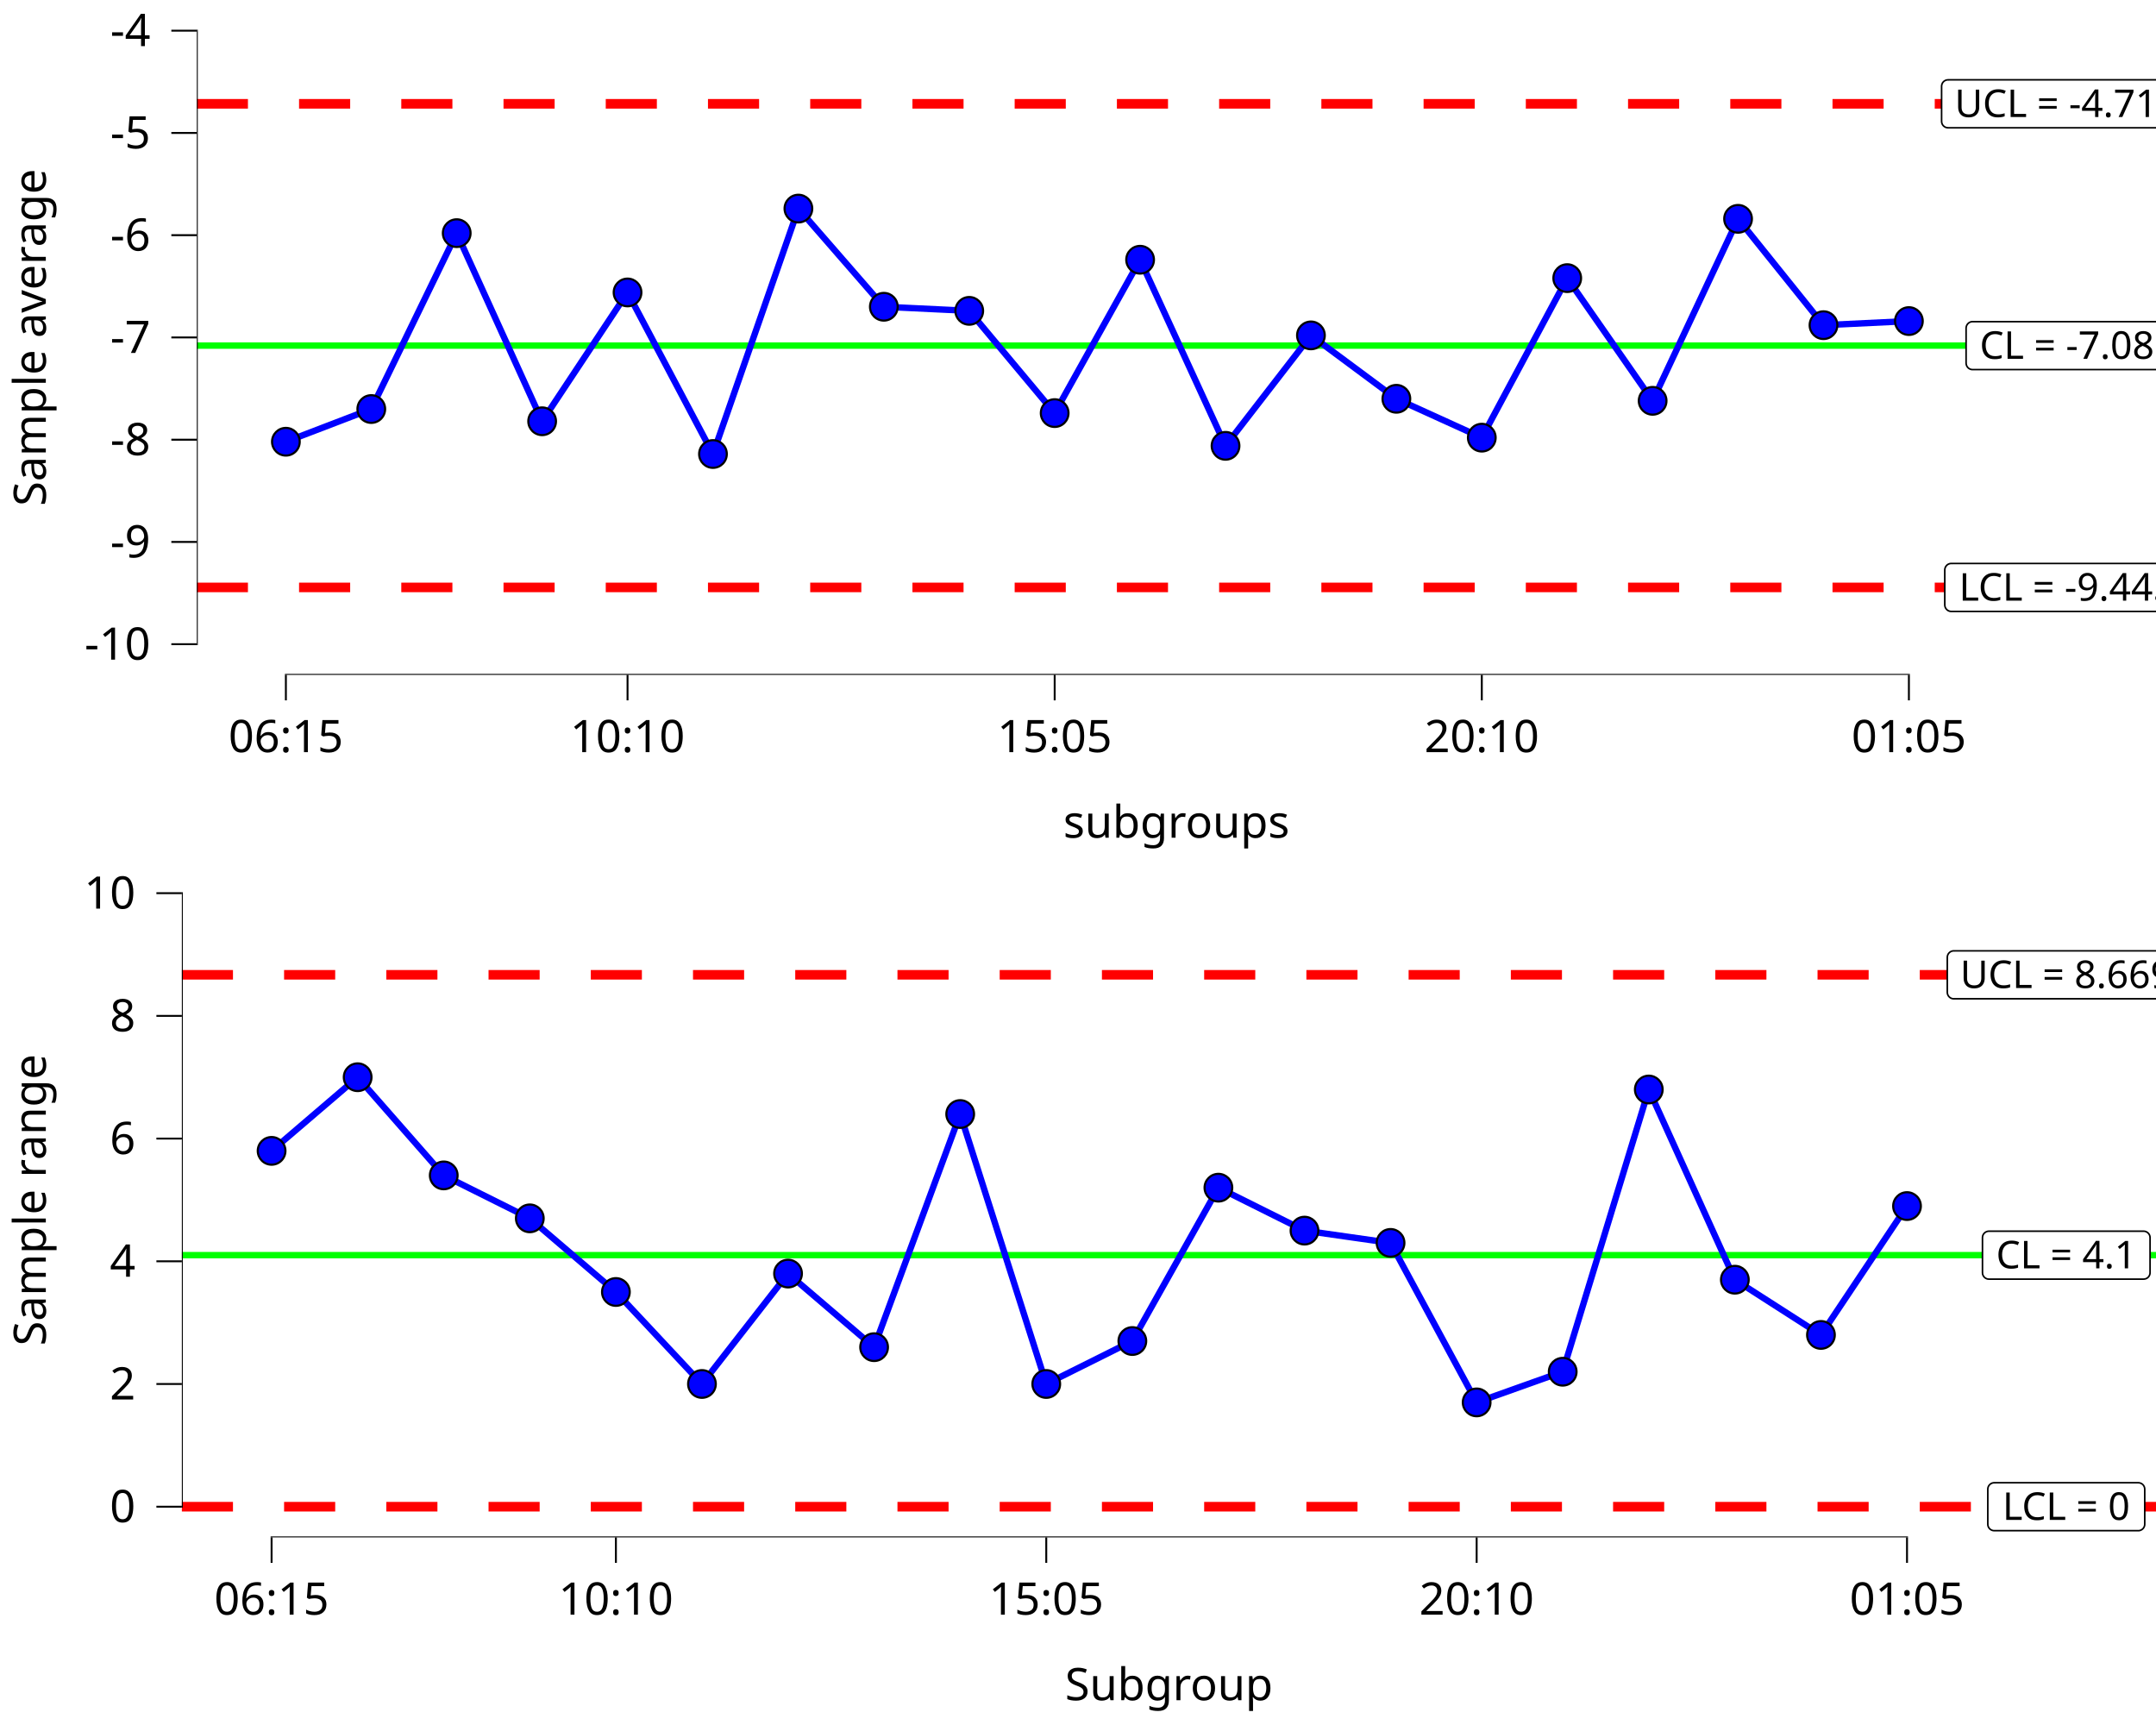
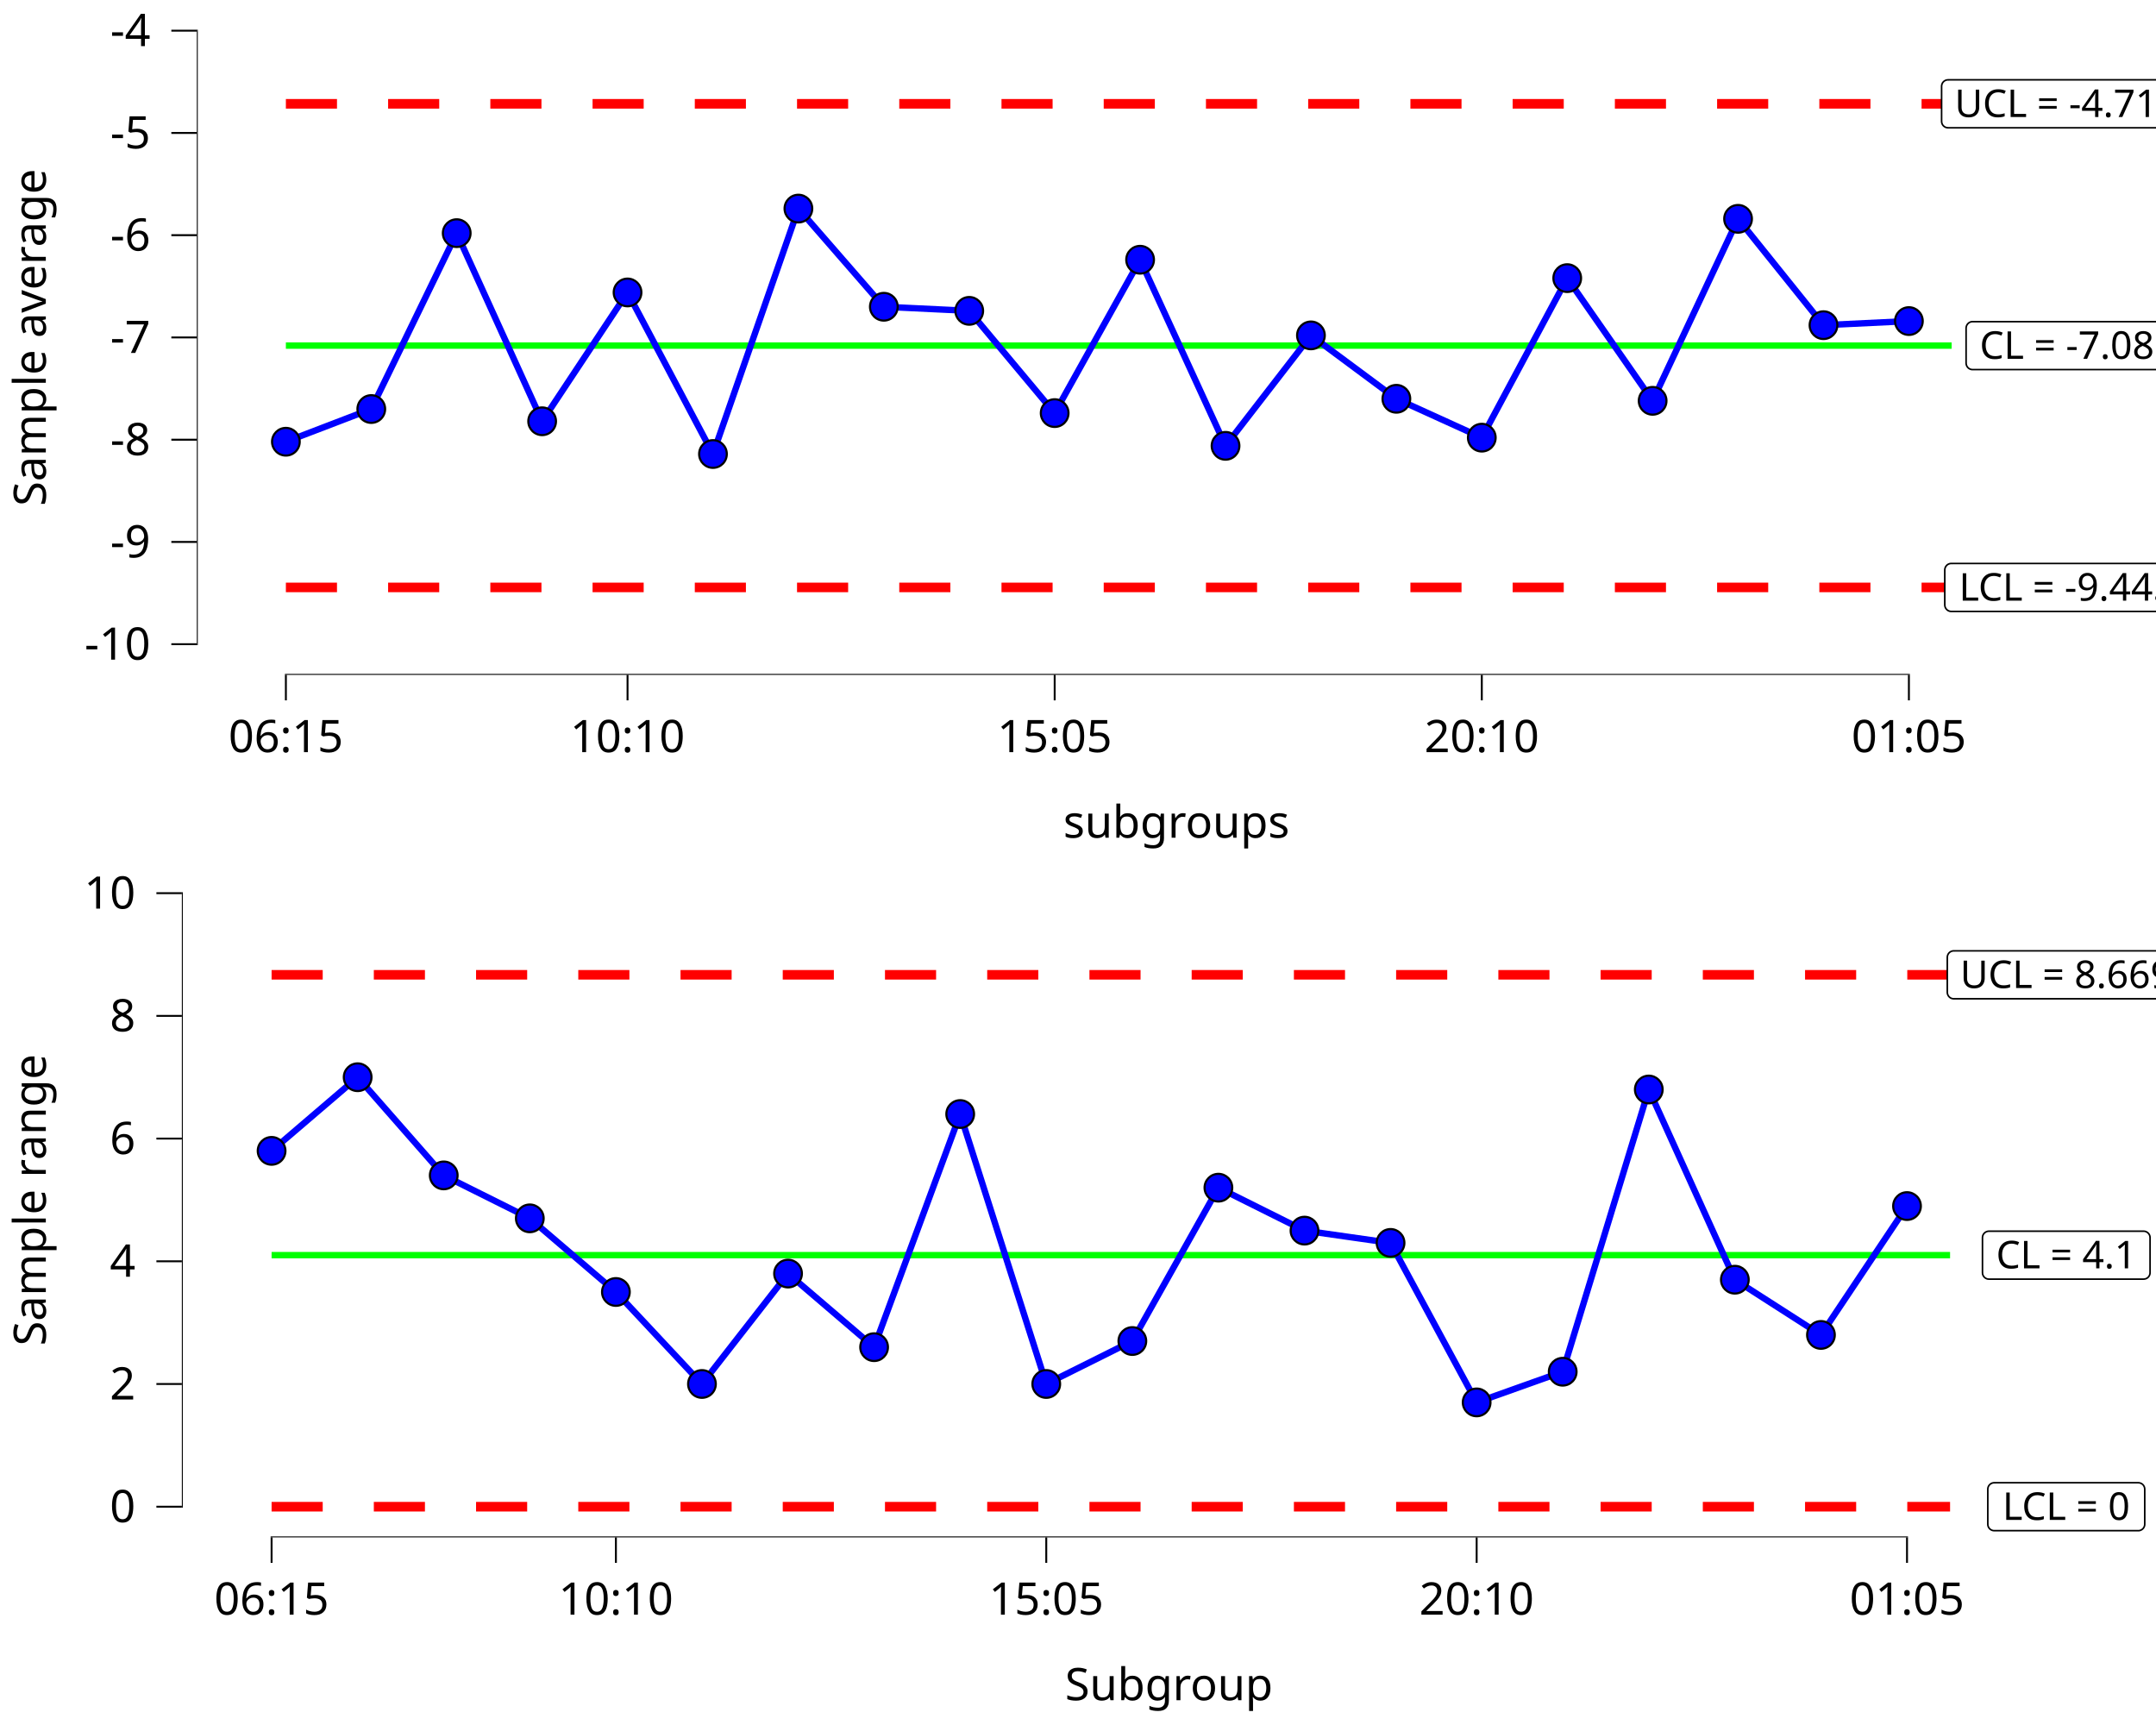
<svg xmlns="http://www.w3.org/2000/svg" class="svglite" data-engine-version="2.0" width="720.00pt" height="576.00pt" viewBox="0 0 720.00 576.00">
  <defs>
    <style type="text/css">
    .svglite line, .svglite polyline, .svglite polygon, .svglite path, .svglite rect, .svglite circle {
      fill: none;
      stroke: #000000;
      stroke-linecap: round;
      stroke-linejoin: round;
      stroke-miterlimit: 10.00;
    }
  </style>
  </defs>
  <rect width="100%" height="100%" style="stroke: none; fill: #FFFFFF;" />
  <defs>
    <clipPath id="cpMC4wMHw3MjAuMDB8MC4wMHw1NzYuMDA=">
      <rect x="0.00" y="0.00" width="720.00" height="576.00" />
    </clipPath>
  </defs>
  <g clip-path="url(#cpMC4wMHw3MjAuMDB8MC4wMHw1NzYuMDA=)">
</g>
  <defs>
    <clipPath id="cpMC4wMHw3MjAuMDB8MC4wMHwyODguMDA=">
      <rect x="0.00" y="0.00" width="720.00" height="288.00" />
    </clipPath>
  </defs>
  <g clip-path="url(#cpMC4wMHw3MjAuMDB8MC4wMHwyODguMDA=)">
    <rect x="0.00" y="0.00" width="720.00" height="288.00" style="stroke-width: 10.67; stroke: none;" />
  </g>
  <g clip-path="url(#cpMC4wMHw3MjAuMDB8MC4wMHw1NzYuMDA=)">
</g>
  <defs>
    <clipPath id="cpNjUuNzN8NzIwLjAwfDAuMDB8MjI1LjM1">
      <rect x="65.73" y="0.00" width="654.27" height="225.35" />
    </clipPath>
  </defs>
  <g clip-path="url(#cpNjUuNzN8NzIwLjAwfDAuMDB8MjI1LjM1)">
    <rect x="65.73" y="-0" width="654.27" height="225.35" style="stroke-width: 10.67; stroke: none;" />
-     <line x1="65.73" y1="115.41" x2="720.00" y2="115.41" style="stroke-width: 2.13; stroke: #00FF00; stroke-linecap: butt;" />
-     <line x1="65.73" y1="34.66" x2="720.00" y2="34.66" style="stroke-width: 3.20; stroke: #FF0000; stroke-dasharray: 17.07,17.07; stroke-linecap: butt;" />
-     <line x1="65.73" y1="196.15" x2="720.00" y2="196.15" style="stroke-width: 3.20; stroke: #FF0000; stroke-dasharray: 17.07,17.07; stroke-linecap: butt;" />
+     <polyline points="95.47,34.66 109.73,34.66 109.73,34.66 138.26,34.66 138.26,34.66 166.78,34.66 166.78,34.66 195.31,34.66 195.31,34.66 223.84,34.66 223.84,34.66 252.37,34.66 252.37,34.66 280.89,34.66 280.89,34.66 309.42,34.66 309.42,34.66 337.95,34.66 337.95,34.66 366.48,34.66 366.48,34.66 395.00,34.66 395.00,34.66 423.53,34.66 423.53,34.66 452.06,34.66 452.06,34.66 480.58,34.66 480.58,34.66 509.11,34.66 509.11,34.66 537.64,34.66 537.64,34.66 566.17,34.66 566.17,34.66 594.69,34.66 594.69,34.66 623.22,34.66 623.22,34.66 651.75,34.66 651.75,34.66 " style="stroke-width: 3.20; stroke: #FF0000; stroke-dasharray: 17.07,17.07; stroke-linecap: butt;" />
+     <polyline points="95.47,196.15 109.73,196.15 109.73,196.15 138.26,196.15 138.26,196.15 166.78,196.15 166.78,196.15 195.31,196.15 195.31,196.15 223.84,196.15 223.84,196.15 252.37,196.15 252.37,196.15 280.89,196.15 280.89,196.15 309.42,196.15 309.42,196.15 337.95,196.15 337.95,196.15 366.48,196.15 366.48,196.15 395.00,196.15 395.00,196.15 423.53,196.15 423.53,196.15 452.06,196.15 452.06,196.15 480.58,196.15 480.58,196.15 509.11,196.15 509.11,196.15 537.64,196.15 537.64,196.15 566.17,196.15 566.17,196.15 594.69,196.15 594.69,196.15 623.22,196.15 623.22,196.15 651.75,196.15 651.75,196.15 " style="stroke-width: 3.20; stroke: #FF0000; stroke-dasharray: 17.07,17.07; stroke-linecap: butt;" />
+     <polyline points="95.47,115.41 109.73,115.41 109.73,115.41 138.26,115.41 138.26,115.41 166.78,115.41 166.78,115.41 195.31,115.41 195.31,115.41 223.84,115.41 223.84,115.41 252.37,115.41 252.37,115.41 280.89,115.41 280.89,115.41 309.42,115.41 309.42,115.41 337.95,115.41 337.95,115.41 366.48,115.41 366.48,115.41 395.00,115.41 395.00,115.41 423.53,115.41 423.53,115.41 452.06,115.41 452.06,115.41 480.58,115.41 480.58,115.41 509.11,115.41 509.11,115.41 537.64,115.41 537.64,115.41 566.17,115.41 566.17,115.41 594.69,115.41 594.69,115.41 623.22,115.41 623.22,115.41 651.75,115.41 651.75,115.41 " style="stroke-width: 2.13; stroke: #00FF00; stroke-linecap: butt;" />
    <polygon points="658.74,123.41 721.78,123.41 721.69,123.41 722.04,123.40 722.38,123.33 722.70,123.20 723.00,123.03 723.27,122.81 723.50,122.55 723.69,122.26 723.83,121.94 723.91,121.60 723.94,121.25 723.94,121.25 723.94,109.56 723.94,109.56 723.91,109.21 723.83,108.88 723.69,108.56 723.50,108.26 723.27,108.00 723.00,107.78 722.70,107.61 722.38,107.49 722.04,107.42 721.78,107.40 658.74,107.40 659.00,107.42 658.66,107.40 658.31,107.44 657.98,107.54 657.66,107.69 657.38,107.89 657.13,108.13 656.92,108.41 656.76,108.71 656.65,109.04 656.59,109.39 656.58,109.56 656.58,121.25 656.59,121.08 656.59,121.43 656.65,121.77 656.76,122.10 656.92,122.41 657.13,122.69 657.38,122.93 657.66,123.12 657.98,123.27 658.31,123.37 658.66,123.41 " style="stroke-width: 0.53; fill: #FFFFFF;" />
    <text x="690.26" y="119.81" text-anchor="middle" style="font-size: 12.80px; font-family: sans;" textLength="60.15px" lengthAdjust="spacingAndGlyphs">CL = -7.08</text>
    <polygon points="650.56,42.67 729.96,42.67 729.87,42.66 730.22,42.65 730.56,42.58 730.89,42.46 731.19,42.28 731.46,42.06 731.69,41.80 731.87,41.51 732.01,41.19 732.09,40.85 732.12,40.51 732.12,40.51 732.12,28.81 732.12,28.81 732.09,28.47 732.01,28.13 731.87,27.81 731.69,27.52 731.46,27.26 731.19,27.04 730.89,26.86 730.56,26.74 730.22,26.67 729.96,26.65 650.56,26.65 650.82,26.67 650.47,26.66 650.13,26.70 649.79,26.79 649.48,26.94 649.19,27.14 648.94,27.38 648.73,27.66 648.57,27.97 648.46,28.30 648.41,28.64 648.40,28.81 648.40,40.51 648.41,40.33 648.41,40.68 648.46,41.02 648.57,41.35 648.73,41.66 648.94,41.94 649.19,42.18 649.48,42.38 649.79,42.53 650.13,42.62 650.47,42.66 " style="stroke-width: 0.53; fill: #FFFFFF;" />
    <text x="690.26" y="39.07" text-anchor="middle" style="font-size: 12.80px; font-family: sans;" textLength="76.52px" lengthAdjust="spacingAndGlyphs">UCL = -4.715</text>
    <polygon points="651.62,204.16 728.90,204.16 728.81,204.16 729.16,204.14 729.50,204.07 729.82,203.95 730.12,203.78 730.39,203.56 730.62,203.30 730.81,203.00 730.95,202.68 731.03,202.35 731.06,202.00 731.06,202.00 731.06,190.31 731.06,190.31 731.03,189.96 730.95,189.62 730.81,189.30 730.62,189.01 730.39,188.75 730.12,188.53 729.82,188.36 729.50,188.23 729.16,188.16 728.90,188.15 651.62,188.15 651.88,188.16 651.54,188.15 651.19,188.19 650.86,188.29 650.54,188.44 650.26,188.63 650.01,188.88 649.80,189.15 649.64,189.46 649.53,189.79 649.47,190.13 649.46,190.31 649.46,202.00 649.47,201.83 649.47,202.17 649.53,202.52 649.64,202.85 649.80,203.15 650.01,203.43 650.26,203.67 650.54,203.87 650.86,204.02 651.19,204.12 651.54,204.16 " style="stroke-width: 0.53; fill: #FFFFFF;" />
    <text x="690.26" y="200.56" text-anchor="middle" style="font-size: 12.80px; font-family: sans;" textLength="74.39px" lengthAdjust="spacingAndGlyphs">LCL = -9.445</text>
    <polyline points="95.47,147.50 123.99,136.58 152.52,77.85 181.05,140.67 209.57,97.65 238.10,151.60 266.63,69.65 295.16,102.43 323.68,103.80 352.21,137.94 380.74,86.73 409.27,148.87 437.79,111.99 466.32,133.16 494.85,146.14 523.38,92.87 551.90,133.84 580.43,73.07 608.96,108.58 637.48,107.21 " style="stroke-width: 2.13; stroke: #0000FF; stroke-linecap: butt;" />
    <line x1="95.15" y1="225.35" x2="637.80" y2="225.35" style="stroke-width: 0.64; stroke-linecap: butt;" />
    <line x1="65.73" y1="215.43" x2="65.73" y2="9.92" style="stroke-width: 0.64; stroke-linecap: butt;" />
    <circle cx="95.47" cy="147.50" r="4.62" style="stroke-width: 0.71; fill: #0000FF;" />
    <circle cx="123.99" cy="136.58" r="4.62" style="stroke-width: 0.71; fill: #0000FF;" />
    <circle cx="152.52" cy="77.85" r="4.62" style="stroke-width: 0.71; fill: #0000FF;" />
    <circle cx="181.05" cy="140.67" r="4.62" style="stroke-width: 0.71; fill: #0000FF;" />
    <circle cx="209.57" cy="97.65" r="4.62" style="stroke-width: 0.71; fill: #0000FF;" />
    <circle cx="238.10" cy="151.60" r="4.62" style="stroke-width: 0.71; fill: #0000FF;" />
    <circle cx="266.63" cy="69.65" r="4.62" style="stroke-width: 0.71; fill: #0000FF;" />
    <circle cx="295.16" cy="102.43" r="4.62" style="stroke-width: 0.71; fill: #0000FF;" />
    <circle cx="323.68" cy="103.80" r="4.62" style="stroke-width: 0.71; fill: #0000FF;" />
    <circle cx="352.21" cy="137.94" r="4.62" style="stroke-width: 0.71; fill: #0000FF;" />
    <circle cx="380.74" cy="86.73" r="4.62" style="stroke-width: 0.71; fill: #0000FF;" />
    <circle cx="409.27" cy="148.87" r="4.62" style="stroke-width: 0.71; fill: #0000FF;" />
    <circle cx="437.79" cy="111.99" r="4.62" style="stroke-width: 0.71; fill: #0000FF;" />
    <circle cx="466.32" cy="133.16" r="4.62" style="stroke-width: 0.71; fill: #0000FF;" />
    <circle cx="494.85" cy="146.14" r="4.62" style="stroke-width: 0.71; fill: #0000FF;" />
    <circle cx="523.38" cy="92.87" r="4.62" style="stroke-width: 0.71; fill: #0000FF;" />
    <circle cx="551.90" cy="133.84" r="4.62" style="stroke-width: 0.71; fill: #0000FF;" />
    <circle cx="580.43" cy="73.07" r="4.62" style="stroke-width: 0.71; fill: #0000FF;" />
    <circle cx="608.96" cy="108.58" r="4.62" style="stroke-width: 0.71; fill: #0000FF;" />
    <circle cx="637.48" cy="107.21" r="4.62" style="stroke-width: 0.71; fill: #0000FF;" />
    <rect x="65.73" y="-0" width="654.27" height="225.35" style="stroke-width: 0.00; stroke: none;" />
  </g>
  <g clip-path="url(#cpMC4wMHw3MjAuMDB8MC4wMHw1NzYuMDA=)">
    <polyline points="65.73,225.35 65.73,0.00 " style="stroke-width: 0.00; stroke: none; stroke-linecap: butt;" />
    <text x="50.25" y="220.27" text-anchor="end" style="font-size: 15.00px; font-family: sans;" textLength="21.68px" lengthAdjust="spacingAndGlyphs">-10</text>
    <text x="50.25" y="186.13" text-anchor="end" style="font-size: 15.00px; font-family: sans;" textLength="13.34px" lengthAdjust="spacingAndGlyphs">-9</text>
    <text x="50.25" y="151.98" text-anchor="end" style="font-size: 15.00px; font-family: sans;" textLength="13.34px" lengthAdjust="spacingAndGlyphs">-8</text>
    <text x="50.25" y="117.84" text-anchor="end" style="font-size: 15.00px; font-family: sans;" textLength="13.34px" lengthAdjust="spacingAndGlyphs">-7</text>
    <text x="50.25" y="83.69" text-anchor="end" style="font-size: 15.00px; font-family: sans;" textLength="13.34px" lengthAdjust="spacingAndGlyphs">-6</text>
    <text x="50.25" y="49.55" text-anchor="end" style="font-size: 15.00px; font-family: sans;" textLength="13.34px" lengthAdjust="spacingAndGlyphs">-5</text>
    <text x="50.25" y="15.40" text-anchor="end" style="font-size: 15.00px; font-family: sans;" textLength="13.34px" lengthAdjust="spacingAndGlyphs">-4</text>
    <polyline points="57.22,215.11 65.73,215.11 " style="stroke-width: 0.64; stroke-linecap: butt;" />
    <polyline points="57.22,180.96 65.73,180.96 " style="stroke-width: 0.64; stroke-linecap: butt;" />
    <polyline points="57.22,146.82 65.73,146.82 " style="stroke-width: 0.64; stroke-linecap: butt;" />
    <polyline points="57.22,112.68 65.73,112.68 " style="stroke-width: 0.64; stroke-linecap: butt;" />
    <polyline points="57.22,78.53 65.73,78.53 " style="stroke-width: 0.64; stroke-linecap: butt;" />
    <polyline points="57.22,44.39 65.73,44.39 " style="stroke-width: 0.64; stroke-linecap: butt;" />
    <polyline points="57.22,10.24 65.73,10.24 " style="stroke-width: 0.64; stroke-linecap: butt;" />
    <polyline points="65.73,225.35 720.00,225.35 " style="stroke-width: 0.00; stroke: none; stroke-linecap: butt;" />
    <polyline points="95.47,233.85 95.47,225.35 " style="stroke-width: 0.64; stroke-linecap: butt;" />
    <polyline points="209.57,233.85 209.57,225.35 " style="stroke-width: 0.64; stroke-linecap: butt;" />
    <polyline points="352.21,233.85 352.21,225.35 " style="stroke-width: 0.64; stroke-linecap: butt;" />
    <polyline points="494.85,233.85 494.85,225.35 " style="stroke-width: 0.64; stroke-linecap: butt;" />
    <polyline points="637.48,233.85 637.48,225.35 " style="stroke-width: 0.64; stroke-linecap: butt;" />
    <text x="95.47" y="251.15" text-anchor="middle" style="font-size: 15.00px; font-family: sans;" textLength="37.54px" lengthAdjust="spacingAndGlyphs">06:15</text>
    <text x="209.57" y="251.15" text-anchor="middle" style="font-size: 15.00px; font-family: sans;" textLength="37.54px" lengthAdjust="spacingAndGlyphs">10:10</text>
    <text x="352.21" y="251.15" text-anchor="middle" style="font-size: 15.00px; font-family: sans;" textLength="37.54px" lengthAdjust="spacingAndGlyphs">15:05</text>
    <text x="494.85" y="251.15" text-anchor="middle" style="font-size: 15.00px; font-family: sans;" textLength="37.54px" lengthAdjust="spacingAndGlyphs">20:10</text>
    <text x="637.48" y="251.15" text-anchor="middle" style="font-size: 15.00px; font-family: sans;" textLength="37.54px" lengthAdjust="spacingAndGlyphs">01:05</text>
    <text x="392.86" y="279.72" text-anchor="middle" style="font-size: 15.00px; font-family: sans;" textLength="70.06px" lengthAdjust="spacingAndGlyphs">subgroups</text>
    <text transform="translate(15.30,112.68) rotate(-90)" text-anchor="middle" style="font-size: 15.00px; font-family: sans;" textLength="109.25px" lengthAdjust="spacingAndGlyphs">Sample average</text>
  </g>
  <defs>
    <clipPath id="cpMC4wMHw3MjAuMDB8Mjg4LjAwfDU3Ni4wMA==">
      <rect x="0.00" y="288.00" width="720.00" height="288.00" />
    </clipPath>
  </defs>
  <g clip-path="url(#cpMC4wMHw3MjAuMDB8Mjg4LjAwfDU3Ni4wMA==)">
    <rect x="-0" y="288.00" width="720.00" height="288.00" style="stroke-width: 10.67; stroke: none;" />
  </g>
  <g clip-path="url(#cpMC4wMHw3MjAuMDB8MC4wMHw1NzYuMDA=)">
</g>
  <defs>
    <clipPath id="cpNjAuNzN8NzIwLjAwfDI4OC4wMHw1MTMuMzU=">
      <rect x="60.73" y="288.00" width="659.27" height="225.35" />
    </clipPath>
  </defs>
  <g clip-path="url(#cpNjAuNzN8NzIwLjAwfDI4OC4wMHw1MTMuMzU=)">
    <rect x="60.73" y="288.00" width="659.27" height="225.35" style="stroke-width: 10.67; stroke: none;" />
-     <line x1="60.73" y1="419.11" x2="720.00" y2="419.11" style="stroke-width: 2.13; stroke: #00FF00; stroke-linecap: butt;" />
-     <line x1="60.73" y1="325.50" x2="720.00" y2="325.50" style="stroke-width: 3.20; stroke: #FF0000; stroke-dasharray: 17.07,17.07; stroke-linecap: butt;" />
-     <line x1="60.73" y1="503.11" x2="720.00" y2="503.11" style="stroke-width: 3.20; stroke: #FF0000; stroke-dasharray: 17.07,17.07; stroke-linecap: butt;" />
+     <polyline points="90.70,325.50 105.07,325.50 105.07,325.50 133.82,325.50 133.82,325.50 162.56,325.50 162.56,325.50 191.31,325.50 191.31,325.50 220.05,325.50 220.05,325.50 248.80,325.50 248.80,325.50 277.54,325.50 277.54,325.50 306.29,325.50 306.29,325.50 335.03,325.50 335.03,325.50 363.78,325.50 363.78,325.50 392.52,325.50 392.52,325.50 421.27,325.50 421.27,325.50 450.01,325.50 450.01,325.50 478.76,325.50 478.76,325.50 507.50,325.50 507.50,325.50 536.25,325.50 536.25,325.50 564.99,325.50 564.99,325.50 593.74,325.50 593.74,325.50 622.48,325.50 622.48,325.50 651.23,325.50 651.23,325.50 " style="stroke-width: 3.20; stroke: #FF0000; stroke-dasharray: 17.07,17.07; stroke-linecap: butt;" />
+     <polyline points="90.70,503.11 105.07,503.11 105.07,503.11 133.82,503.11 133.82,503.11 162.56,503.11 162.56,503.11 191.31,503.11 191.31,503.11 220.05,503.11 220.05,503.11 248.80,503.11 248.80,503.11 277.54,503.11 277.54,503.11 306.29,503.11 306.29,503.11 335.03,503.11 335.03,503.11 363.78,503.11 363.78,503.11 392.52,503.11 392.52,503.11 421.27,503.11 421.27,503.11 450.01,503.11 450.01,503.11 478.76,503.11 478.76,503.11 507.50,503.11 507.50,503.11 536.25,503.11 536.25,503.11 564.99,503.11 564.99,503.11 593.74,503.11 593.74,503.11 622.48,503.11 622.48,503.11 651.23,503.11 651.23,503.11 " style="stroke-width: 3.20; stroke: #FF0000; stroke-dasharray: 17.07,17.07; stroke-linecap: butt;" />
+     <polyline points="90.70,419.11 105.07,419.11 105.07,419.11 133.82,419.11 133.82,419.11 162.56,419.11 162.56,419.11 191.31,419.11 191.31,419.11 220.05,419.11 220.05,419.11 248.80,419.11 248.80,419.11 277.54,419.11 277.54,419.11 306.29,419.11 306.29,419.11 335.03,419.11 335.03,419.11 363.78,419.11 363.78,419.11 392.52,419.11 392.52,419.11 421.27,419.11 421.27,419.11 450.01,419.11 450.01,419.11 478.76,419.11 478.76,419.11 507.50,419.11 507.50,419.11 536.25,419.11 536.25,419.11 564.99,419.11 564.99,419.11 593.74,419.11 593.74,419.11 622.48,419.11 622.48,419.11 651.23,419.11 651.23,419.11 " style="stroke-width: 2.13; stroke: #00FF00; stroke-linecap: butt;" />
    <polygon points="664.21,427.12 715.86,427.12 715.77,427.12 716.12,427.10 716.46,427.03 716.78,426.91 717.08,426.74 717.35,426.52 717.58,426.26 717.77,425.96 717.91,425.64 717.99,425.31 718.02,424.96 718.02,424.96 718.02,413.27 718.02,413.27 717.99,412.92 717.91,412.58 717.77,412.26 717.58,411.97 717.35,411.71 717.08,411.49 716.78,411.32 716.46,411.19 716.12,411.12 715.86,411.11 664.21,411.11 664.47,411.12 664.12,411.11 663.78,411.15 663.44,411.25 663.13,411.40 662.84,411.59 662.59,411.84 662.38,412.11 662.22,412.42 662.11,412.75 662.06,413.09 662.05,413.27 662.05,424.96 662.06,424.79 662.06,425.13 662.11,425.48 662.22,425.81 662.38,426.11 662.59,426.39 662.84,426.63 663.13,426.83 663.44,426.98 663.78,427.08 664.12,427.12 " style="stroke-width: 0.53; fill: #FFFFFF;" />
    <text x="690.03" y="423.52" text-anchor="middle" style="font-size: 12.80px; font-family: sans;" textLength="48.77px" lengthAdjust="spacingAndGlyphs">CL = 4.1</text>
-     <polygon points="652.46,333.51 727.60,333.51 727.52,333.51 727.86,333.49 728.20,333.42 728.53,333.30 728.83,333.13 729.10,332.91 729.33,332.65 729.52,332.35 729.65,332.03 729.73,331.70 729.76,331.35 729.76,331.35 729.76,319.66 729.76,319.66 729.73,319.31 729.65,318.97 729.52,318.65 729.33,318.36 729.10,318.10 728.83,317.88 728.53,317.71 728.20,317.58 727.86,317.51 727.60,317.50 652.46,317.50 652.72,317.51 652.38,317.50 652.03,317.54 651.70,317.64 651.38,317.79 651.10,317.99 650.85,318.23 650.64,318.50 650.48,318.81 650.37,319.14 650.31,319.48 650.30,319.66 650.30,331.35 650.31,331.18 650.31,331.52 650.37,331.87 650.48,332.20 650.64,332.50 650.85,332.78 651.10,333.02 651.38,333.22 651.70,333.37 652.03,333.47 652.38,333.51 " style="stroke-width: 0.53; fill: #FFFFFF;" />
+     <polygon points="652.46,333.51 727.60,333.51 727.52,333.51 727.86,333.49 728.20,333.42 728.53,333.30 728.83,333.13 729.10,332.91 729.33,332.65 729.52,332.35 729.65,332.03 729.73,331.69 729.76,331.35 729.76,331.35 729.76,319.66 729.76,319.66 729.73,319.31 729.65,318.97 729.52,318.65 729.33,318.36 729.10,318.10 728.83,317.88 728.53,317.71 728.20,317.58 727.86,317.51 727.60,317.50 652.46,317.50 652.72,317.51 652.38,317.50 652.03,317.54 651.70,317.64 651.38,317.79 651.10,317.98 650.85,318.22 650.64,318.50 650.48,318.81 650.37,319.14 650.31,319.48 650.30,319.66 650.30,331.35 650.31,331.17 650.31,331.52 650.37,331.87 650.48,332.19 650.64,332.50 650.85,332.78 651.10,333.02 651.38,333.22 651.70,333.37 652.03,333.46 652.38,333.51 " style="stroke-width: 0.53; fill: #FFFFFF;" />
    <text x="690.03" y="329.91" text-anchor="middle" style="font-size: 12.80px; font-family: sans;" textLength="72.26px" lengthAdjust="spacingAndGlyphs">UCL = 8.669</text>
    <polygon points="665.99,511.11 714.08,511.11 713.99,511.11 714.34,511.10 714.68,511.03 715.00,510.90 715.31,510.73 715.57,510.51 715.81,510.25 715.99,509.96 716.13,509.64 716.21,509.30 716.24,508.95 716.24,508.95 716.24,497.26 716.24,497.26 716.21,496.92 716.13,496.58 715.99,496.26 715.81,495.96 715.57,495.70 715.31,495.48 715.00,495.31 714.68,495.19 714.34,495.12 714.08,495.10 665.99,495.10 666.25,495.12 665.90,495.10 665.56,495.15 665.22,495.24 664.91,495.39 664.62,495.59 664.37,495.83 664.16,496.11 664.00,496.42 663.89,496.75 663.84,497.09 663.83,497.26 663.83,508.95 663.84,508.78 663.84,509.13 663.89,509.47 664.00,509.80 664.16,510.11 664.37,510.39 664.62,510.63 664.91,510.82 665.22,510.97 665.56,511.07 665.90,511.11 " style="stroke-width: 0.53; fill: #FFFFFF;" />
    <text x="690.03" y="507.51" text-anchor="middle" style="font-size: 12.80px; font-family: sans;" textLength="45.21px" lengthAdjust="spacingAndGlyphs">LCL = 0</text>
    <polyline points="90.70,384.29 119.44,359.70 148.19,392.48 176.93,406.82 205.68,431.41 234.42,462.13 263.17,425.26 291.91,449.84 320.66,371.99 349.40,462.13 378.15,447.79 406.89,396.58 435.64,410.92 464.38,415.02 493.13,468.28 521.87,458.04 550.62,363.80 579.36,427.31 608.11,445.75 636.85,402.72 " style="stroke-width: 2.13; stroke: #0000FF; stroke-linecap: butt;" />
    <line x1="90.38" y1="513.35" x2="637.17" y2="513.35" style="stroke-width: 0.64; stroke-linecap: butt;" />
    <line x1="60.73" y1="503.43" x2="60.73" y2="297.92" style="stroke-width: 0.64; stroke-linecap: butt;" />
    <circle cx="90.70" cy="384.29" r="4.62" style="stroke-width: 0.71; fill: #0000FF;" />
    <circle cx="119.44" cy="359.70" r="4.62" style="stroke-width: 0.71; fill: #0000FF;" />
    <circle cx="148.19" cy="392.48" r="4.62" style="stroke-width: 0.71; fill: #0000FF;" />
    <circle cx="176.93" cy="406.82" r="4.62" style="stroke-width: 0.71; fill: #0000FF;" />
    <circle cx="205.68" cy="431.41" r="4.62" style="stroke-width: 0.71; fill: #0000FF;" />
    <circle cx="234.42" cy="462.13" r="4.62" style="stroke-width: 0.71; fill: #0000FF;" />
    <circle cx="263.17" cy="425.26" r="4.62" style="stroke-width: 0.71; fill: #0000FF;" />
    <circle cx="291.91" cy="449.84" r="4.62" style="stroke-width: 0.71; fill: #0000FF;" />
    <circle cx="320.66" cy="371.99" r="4.62" style="stroke-width: 0.71; fill: #0000FF;" />
    <circle cx="349.40" cy="462.13" r="4.62" style="stroke-width: 0.71; fill: #0000FF;" />
    <circle cx="378.15" cy="447.79" r="4.62" style="stroke-width: 0.71; fill: #0000FF;" />
    <circle cx="406.89" cy="396.58" r="4.62" style="stroke-width: 0.71; fill: #0000FF;" />
    <circle cx="435.64" cy="410.92" r="4.62" style="stroke-width: 0.71; fill: #0000FF;" />
    <circle cx="464.38" cy="415.02" r="4.62" style="stroke-width: 0.71; fill: #0000FF;" />
    <circle cx="493.13" cy="468.28" r="4.62" style="stroke-width: 0.71; fill: #0000FF;" />
    <circle cx="521.87" cy="458.04" r="4.62" style="stroke-width: 0.71; fill: #0000FF;" />
    <circle cx="550.62" cy="363.80" r="4.62" style="stroke-width: 0.71; fill: #0000FF;" />
    <circle cx="579.36" cy="427.31" r="4.62" style="stroke-width: 0.71; fill: #0000FF;" />
    <circle cx="608.11" cy="445.75" r="4.62" style="stroke-width: 0.71; fill: #0000FF;" />
    <circle cx="636.85" cy="402.72" r="4.62" style="stroke-width: 0.71; fill: #0000FF;" />
    <rect x="60.73" y="288.00" width="659.27" height="225.35" style="stroke-width: 0.00; stroke: none;" />
  </g>
  <g clip-path="url(#cpMC4wMHw3MjAuMDB8MC4wMHw1NzYuMDA=)">
    <polyline points="60.73,513.35 60.73,288.00 " style="stroke-width: 0.00; stroke: none; stroke-linecap: butt;" />
    <text x="45.25" y="508.27" text-anchor="end" style="font-size: 15.00px; font-family: sans;" textLength="8.34px" lengthAdjust="spacingAndGlyphs">0</text>
    <text x="45.25" y="467.30" text-anchor="end" style="font-size: 15.00px; font-family: sans;" textLength="8.34px" lengthAdjust="spacingAndGlyphs">2</text>
    <text x="45.25" y="426.32" text-anchor="end" style="font-size: 15.00px; font-family: sans;" textLength="8.34px" lengthAdjust="spacingAndGlyphs">4</text>
    <text x="45.25" y="385.35" text-anchor="end" style="font-size: 15.00px; font-family: sans;" textLength="8.34px" lengthAdjust="spacingAndGlyphs">6</text>
    <text x="45.25" y="344.38" text-anchor="end" style="font-size: 15.00px; font-family: sans;" textLength="8.34px" lengthAdjust="spacingAndGlyphs">8</text>
    <text x="45.25" y="303.40" text-anchor="end" style="font-size: 15.00px; font-family: sans;" textLength="16.69px" lengthAdjust="spacingAndGlyphs">10</text>
    <polyline points="52.23,503.11 60.73,503.11 " style="stroke-width: 0.64; stroke-linecap: butt;" />
    <polyline points="52.23,462.13 60.73,462.13 " style="stroke-width: 0.64; stroke-linecap: butt;" />
    <polyline points="52.23,421.16 60.73,421.16 " style="stroke-width: 0.64; stroke-linecap: butt;" />
    <polyline points="52.23,380.19 60.73,380.19 " style="stroke-width: 0.64; stroke-linecap: butt;" />
    <polyline points="52.23,339.22 60.73,339.22 " style="stroke-width: 0.64; stroke-linecap: butt;" />
    <polyline points="52.23,298.24 60.73,298.24 " style="stroke-width: 0.64; stroke-linecap: butt;" />
    <polyline points="60.73,513.35 720.00,513.35 " style="stroke-width: 0.00; stroke: none; stroke-linecap: butt;" />
    <polyline points="90.70,521.85 90.70,513.35 " style="stroke-width: 0.64; stroke-linecap: butt;" />
    <polyline points="205.68,521.85 205.68,513.35 " style="stroke-width: 0.64; stroke-linecap: butt;" />
    <polyline points="349.40,521.85 349.40,513.35 " style="stroke-width: 0.64; stroke-linecap: butt;" />
    <polyline points="493.13,521.85 493.13,513.35 " style="stroke-width: 0.64; stroke-linecap: butt;" />
    <polyline points="636.85,521.85 636.85,513.35 " style="stroke-width: 0.64; stroke-linecap: butt;" />
    <text x="90.70" y="539.15" text-anchor="middle" style="font-size: 15.00px; font-family: sans;" textLength="37.54px" lengthAdjust="spacingAndGlyphs">06:15</text>
    <text x="205.68" y="539.15" text-anchor="middle" style="font-size: 15.00px; font-family: sans;" textLength="37.54px" lengthAdjust="spacingAndGlyphs">10:10</text>
    <text x="349.40" y="539.15" text-anchor="middle" style="font-size: 15.00px; font-family: sans;" textLength="37.54px" lengthAdjust="spacingAndGlyphs">15:05</text>
    <text x="493.13" y="539.15" text-anchor="middle" style="font-size: 15.00px; font-family: sans;" textLength="37.54px" lengthAdjust="spacingAndGlyphs">20:10</text>
    <text x="636.85" y="539.15" text-anchor="middle" style="font-size: 15.00px; font-family: sans;" textLength="37.54px" lengthAdjust="spacingAndGlyphs">01:05</text>
    <text x="390.37" y="567.72" text-anchor="middle" style="font-size: 15.00px; font-family: sans;" textLength="65.06px" lengthAdjust="spacingAndGlyphs">Subgroup</text>
    <text transform="translate(15.30,400.68) rotate(-90)" text-anchor="middle" style="font-size: 15.00px; font-family: sans;" textLength="93.40px" lengthAdjust="spacingAndGlyphs">Sample range</text>
  </g>
</svg>
